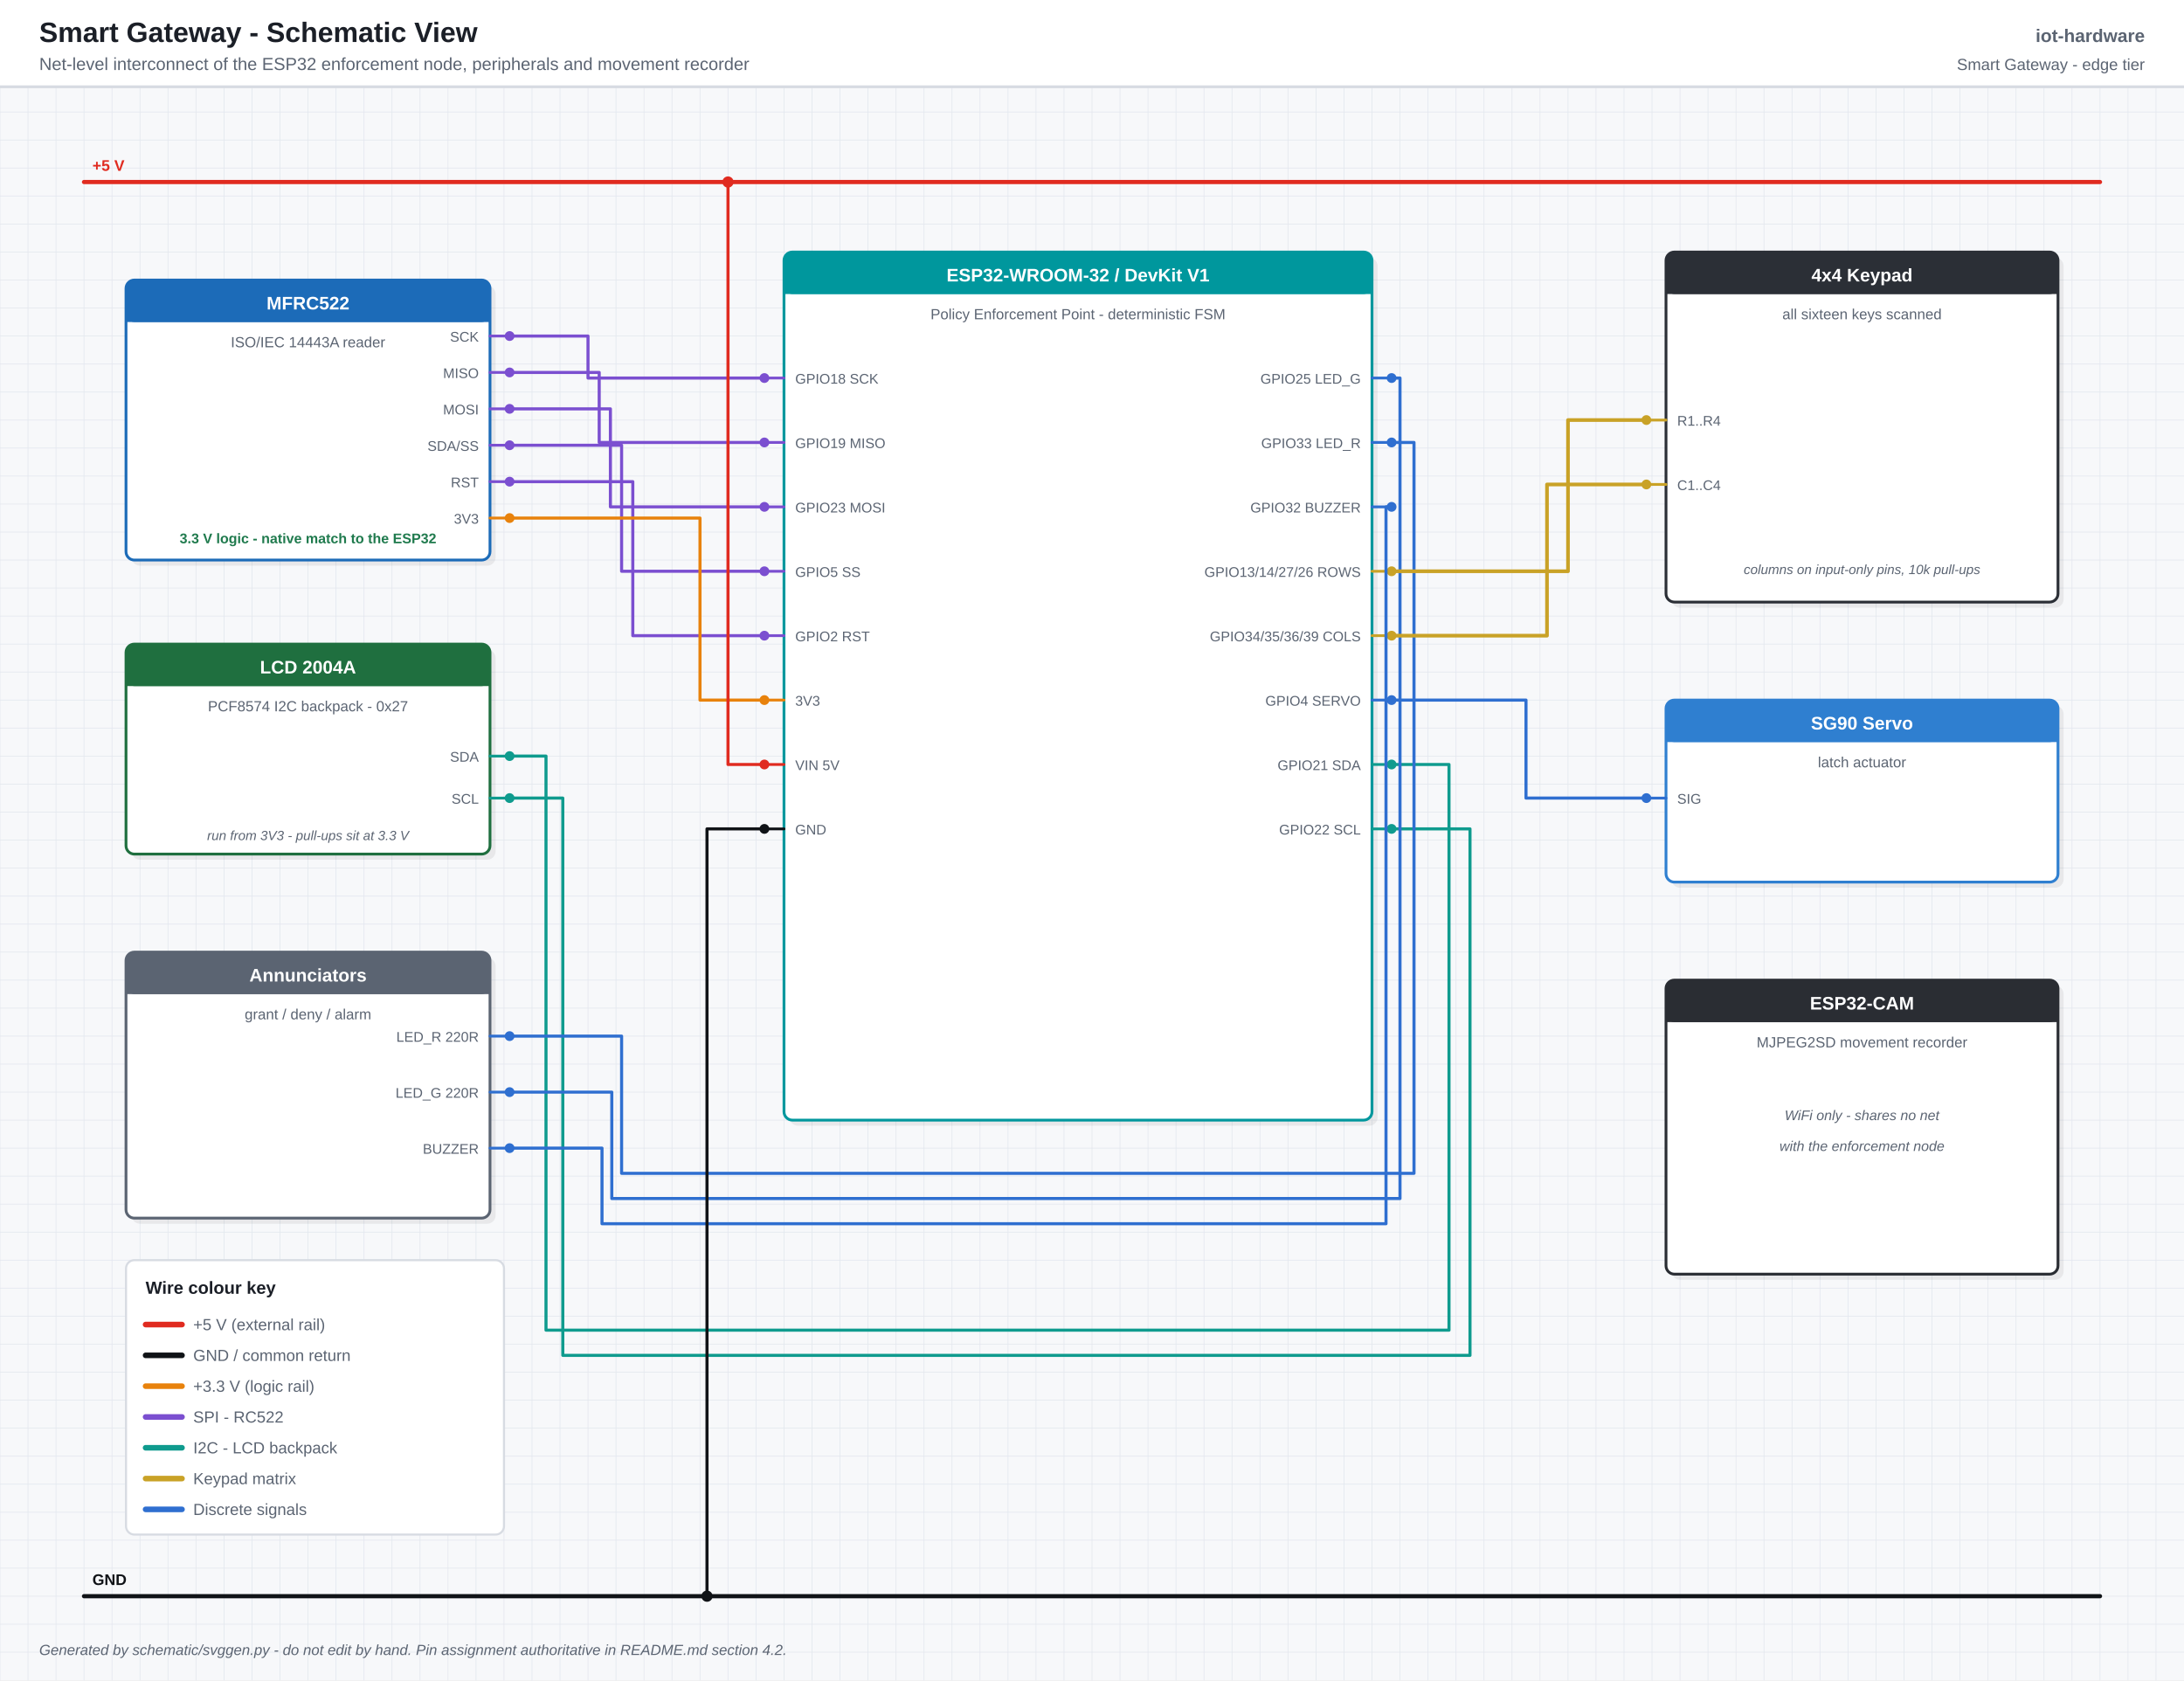
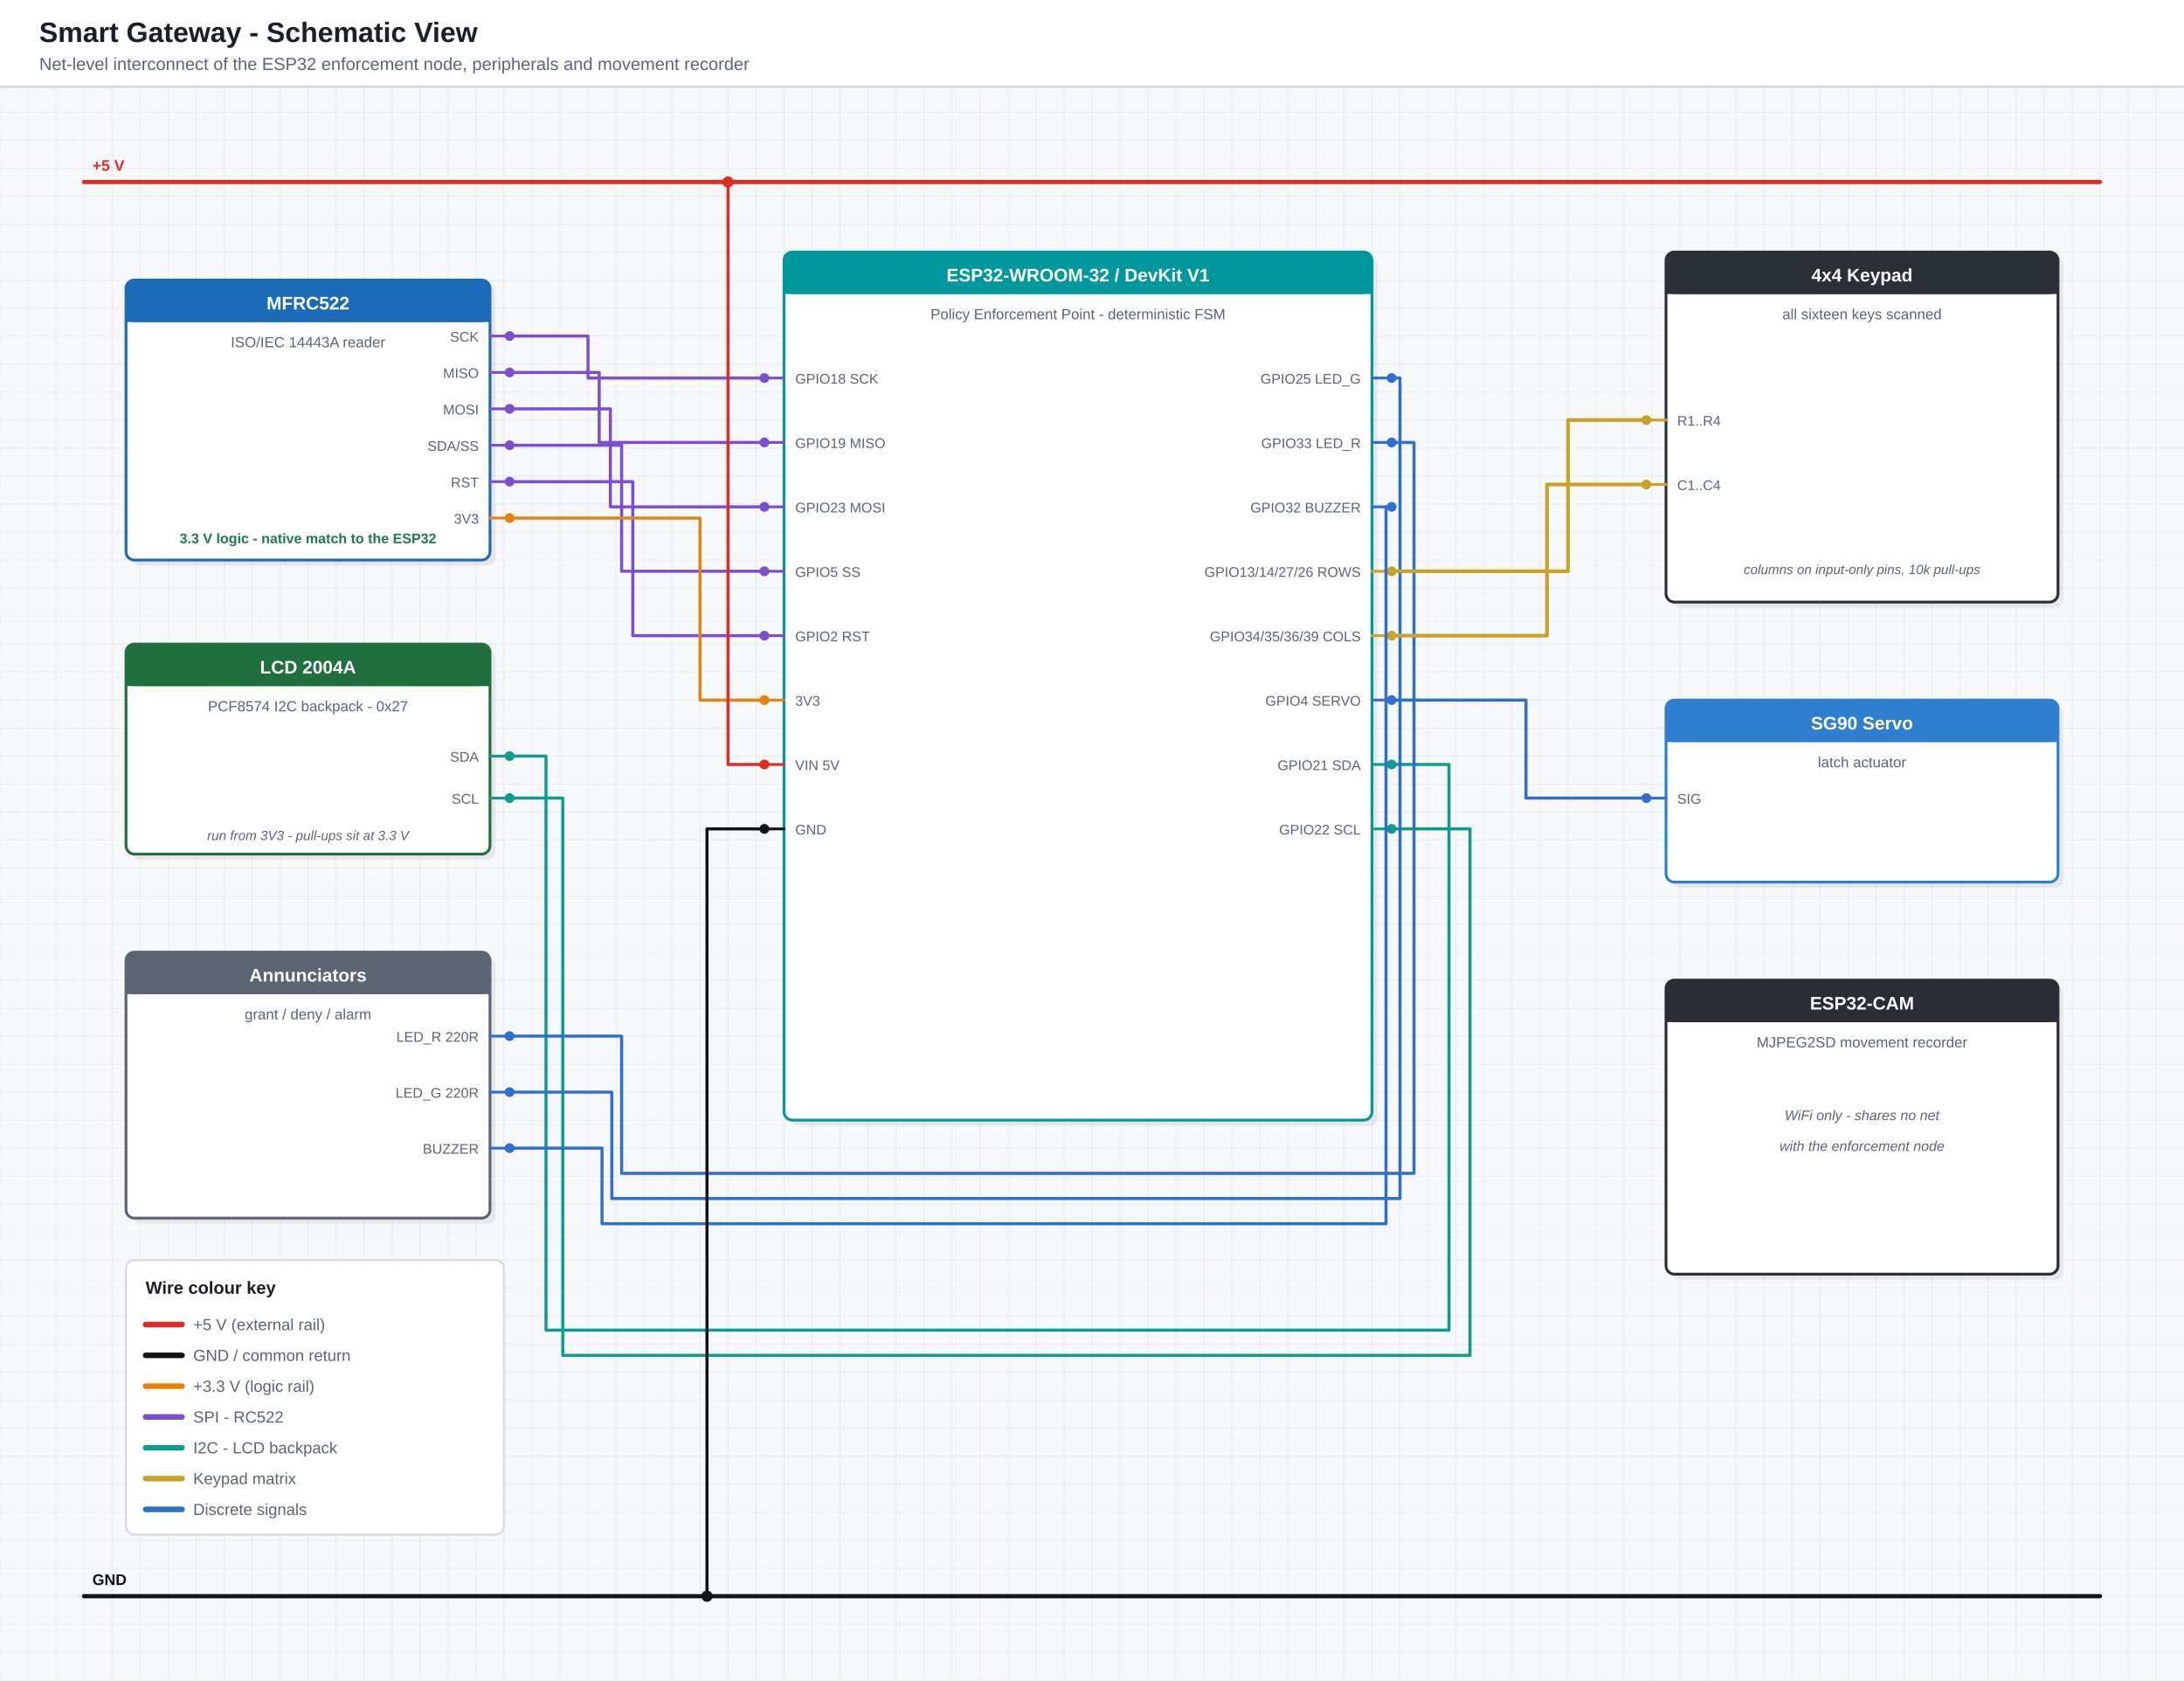
<svg xmlns="http://www.w3.org/2000/svg" width="1560" height="1200" viewBox="0 0 1560 1200">
  <rect x="0" y="0" width="1560" height="1200" rx="0" fill="#f7f8fa" stroke="none" stroke-width="1" opacity="1.0" />
  <line x1="0" y1="62" x2="0" y2="1200" stroke="#e3e7ee" stroke-width="0.5" stroke-linecap="round" />
  <line x1="20" y1="62" x2="20" y2="1200" stroke="#e3e7ee" stroke-width="0.5" stroke-linecap="round" />
  <line x1="40" y1="62" x2="40" y2="1200" stroke="#e3e7ee" stroke-width="0.5" stroke-linecap="round" />
  <line x1="60" y1="62" x2="60" y2="1200" stroke="#e3e7ee" stroke-width="0.5" stroke-linecap="round" />
  <line x1="80" y1="62" x2="80" y2="1200" stroke="#e3e7ee" stroke-width="0.5" stroke-linecap="round" />
  <line x1="100" y1="62" x2="100" y2="1200" stroke="#e3e7ee" stroke-width="0.5" stroke-linecap="round" />
  <line x1="120" y1="62" x2="120" y2="1200" stroke="#e3e7ee" stroke-width="0.5" stroke-linecap="round" />
  <line x1="140" y1="62" x2="140" y2="1200" stroke="#e3e7ee" stroke-width="0.5" stroke-linecap="round" />
  <line x1="160" y1="62" x2="160" y2="1200" stroke="#e3e7ee" stroke-width="0.5" stroke-linecap="round" />
  <line x1="180" y1="62" x2="180" y2="1200" stroke="#e3e7ee" stroke-width="0.5" stroke-linecap="round" />
  <line x1="200" y1="62" x2="200" y2="1200" stroke="#e3e7ee" stroke-width="0.5" stroke-linecap="round" />
  <line x1="220" y1="62" x2="220" y2="1200" stroke="#e3e7ee" stroke-width="0.5" stroke-linecap="round" />
  <line x1="240" y1="62" x2="240" y2="1200" stroke="#e3e7ee" stroke-width="0.5" stroke-linecap="round" />
  <line x1="260" y1="62" x2="260" y2="1200" stroke="#e3e7ee" stroke-width="0.5" stroke-linecap="round" />
  <line x1="280" y1="62" x2="280" y2="1200" stroke="#e3e7ee" stroke-width="0.5" stroke-linecap="round" />
  <line x1="300" y1="62" x2="300" y2="1200" stroke="#e3e7ee" stroke-width="0.5" stroke-linecap="round" />
  <line x1="320" y1="62" x2="320" y2="1200" stroke="#e3e7ee" stroke-width="0.5" stroke-linecap="round" />
  <line x1="340" y1="62" x2="340" y2="1200" stroke="#e3e7ee" stroke-width="0.5" stroke-linecap="round" />
  <line x1="360" y1="62" x2="360" y2="1200" stroke="#e3e7ee" stroke-width="0.5" stroke-linecap="round" />
  <line x1="380" y1="62" x2="380" y2="1200" stroke="#e3e7ee" stroke-width="0.5" stroke-linecap="round" />
  <line x1="400" y1="62" x2="400" y2="1200" stroke="#e3e7ee" stroke-width="0.5" stroke-linecap="round" />
  <line x1="420" y1="62" x2="420" y2="1200" stroke="#e3e7ee" stroke-width="0.5" stroke-linecap="round" />
  <line x1="440" y1="62" x2="440" y2="1200" stroke="#e3e7ee" stroke-width="0.5" stroke-linecap="round" />
  <line x1="460" y1="62" x2="460" y2="1200" stroke="#e3e7ee" stroke-width="0.5" stroke-linecap="round" />
  <line x1="480" y1="62" x2="480" y2="1200" stroke="#e3e7ee" stroke-width="0.5" stroke-linecap="round" />
  <line x1="500" y1="62" x2="500" y2="1200" stroke="#e3e7ee" stroke-width="0.5" stroke-linecap="round" />
  <line x1="520" y1="62" x2="520" y2="1200" stroke="#e3e7ee" stroke-width="0.5" stroke-linecap="round" />
  <line x1="540" y1="62" x2="540" y2="1200" stroke="#e3e7ee" stroke-width="0.5" stroke-linecap="round" />
  <line x1="560" y1="62" x2="560" y2="1200" stroke="#e3e7ee" stroke-width="0.5" stroke-linecap="round" />
  <line x1="580" y1="62" x2="580" y2="1200" stroke="#e3e7ee" stroke-width="0.5" stroke-linecap="round" />
  <line x1="600" y1="62" x2="600" y2="1200" stroke="#e3e7ee" stroke-width="0.5" stroke-linecap="round" />
  <line x1="620" y1="62" x2="620" y2="1200" stroke="#e3e7ee" stroke-width="0.5" stroke-linecap="round" />
  <line x1="640" y1="62" x2="640" y2="1200" stroke="#e3e7ee" stroke-width="0.5" stroke-linecap="round" />
  <line x1="660" y1="62" x2="660" y2="1200" stroke="#e3e7ee" stroke-width="0.5" stroke-linecap="round" />
  <line x1="680" y1="62" x2="680" y2="1200" stroke="#e3e7ee" stroke-width="0.5" stroke-linecap="round" />
  <line x1="700" y1="62" x2="700" y2="1200" stroke="#e3e7ee" stroke-width="0.5" stroke-linecap="round" />
  <line x1="720" y1="62" x2="720" y2="1200" stroke="#e3e7ee" stroke-width="0.5" stroke-linecap="round" />
  <line x1="740" y1="62" x2="740" y2="1200" stroke="#e3e7ee" stroke-width="0.5" stroke-linecap="round" />
  <line x1="760" y1="62" x2="760" y2="1200" stroke="#e3e7ee" stroke-width="0.5" stroke-linecap="round" />
  <line x1="780" y1="62" x2="780" y2="1200" stroke="#e3e7ee" stroke-width="0.5" stroke-linecap="round" />
  <line x1="800" y1="62" x2="800" y2="1200" stroke="#e3e7ee" stroke-width="0.5" stroke-linecap="round" />
  <line x1="820" y1="62" x2="820" y2="1200" stroke="#e3e7ee" stroke-width="0.5" stroke-linecap="round" />
  <line x1="840" y1="62" x2="840" y2="1200" stroke="#e3e7ee" stroke-width="0.5" stroke-linecap="round" />
  <line x1="860" y1="62" x2="860" y2="1200" stroke="#e3e7ee" stroke-width="0.5" stroke-linecap="round" />
  <line x1="880" y1="62" x2="880" y2="1200" stroke="#e3e7ee" stroke-width="0.5" stroke-linecap="round" />
  <line x1="900" y1="62" x2="900" y2="1200" stroke="#e3e7ee" stroke-width="0.5" stroke-linecap="round" />
  <line x1="920" y1="62" x2="920" y2="1200" stroke="#e3e7ee" stroke-width="0.5" stroke-linecap="round" />
  <line x1="940" y1="62" x2="940" y2="1200" stroke="#e3e7ee" stroke-width="0.5" stroke-linecap="round" />
  <line x1="960" y1="62" x2="960" y2="1200" stroke="#e3e7ee" stroke-width="0.5" stroke-linecap="round" />
  <line x1="980" y1="62" x2="980" y2="1200" stroke="#e3e7ee" stroke-width="0.5" stroke-linecap="round" />
  <line x1="1000" y1="62" x2="1000" y2="1200" stroke="#e3e7ee" stroke-width="0.5" stroke-linecap="round" />
  <line x1="1020" y1="62" x2="1020" y2="1200" stroke="#e3e7ee" stroke-width="0.5" stroke-linecap="round" />
  <line x1="1040" y1="62" x2="1040" y2="1200" stroke="#e3e7ee" stroke-width="0.5" stroke-linecap="round" />
  <line x1="1060" y1="62" x2="1060" y2="1200" stroke="#e3e7ee" stroke-width="0.5" stroke-linecap="round" />
  <line x1="1080" y1="62" x2="1080" y2="1200" stroke="#e3e7ee" stroke-width="0.5" stroke-linecap="round" />
  <line x1="1100" y1="62" x2="1100" y2="1200" stroke="#e3e7ee" stroke-width="0.5" stroke-linecap="round" />
  <line x1="1120" y1="62" x2="1120" y2="1200" stroke="#e3e7ee" stroke-width="0.5" stroke-linecap="round" />
  <line x1="1140" y1="62" x2="1140" y2="1200" stroke="#e3e7ee" stroke-width="0.5" stroke-linecap="round" />
  <line x1="1160" y1="62" x2="1160" y2="1200" stroke="#e3e7ee" stroke-width="0.5" stroke-linecap="round" />
  <line x1="1180" y1="62" x2="1180" y2="1200" stroke="#e3e7ee" stroke-width="0.5" stroke-linecap="round" />
  <line x1="1200" y1="62" x2="1200" y2="1200" stroke="#e3e7ee" stroke-width="0.5" stroke-linecap="round" />
  <line x1="1220" y1="62" x2="1220" y2="1200" stroke="#e3e7ee" stroke-width="0.5" stroke-linecap="round" />
  <line x1="1240" y1="62" x2="1240" y2="1200" stroke="#e3e7ee" stroke-width="0.5" stroke-linecap="round" />
  <line x1="1260" y1="62" x2="1260" y2="1200" stroke="#e3e7ee" stroke-width="0.5" stroke-linecap="round" />
  <line x1="1280" y1="62" x2="1280" y2="1200" stroke="#e3e7ee" stroke-width="0.5" stroke-linecap="round" />
  <line x1="1300" y1="62" x2="1300" y2="1200" stroke="#e3e7ee" stroke-width="0.5" stroke-linecap="round" />
  <line x1="1320" y1="62" x2="1320" y2="1200" stroke="#e3e7ee" stroke-width="0.5" stroke-linecap="round" />
  <line x1="1340" y1="62" x2="1340" y2="1200" stroke="#e3e7ee" stroke-width="0.5" stroke-linecap="round" />
  <line x1="1360" y1="62" x2="1360" y2="1200" stroke="#e3e7ee" stroke-width="0.5" stroke-linecap="round" />
  <line x1="1380" y1="62" x2="1380" y2="1200" stroke="#e3e7ee" stroke-width="0.5" stroke-linecap="round" />
  <line x1="1400" y1="62" x2="1400" y2="1200" stroke="#e3e7ee" stroke-width="0.5" stroke-linecap="round" />
  <line x1="1420" y1="62" x2="1420" y2="1200" stroke="#e3e7ee" stroke-width="0.5" stroke-linecap="round" />
  <line x1="1440" y1="62" x2="1440" y2="1200" stroke="#e3e7ee" stroke-width="0.5" stroke-linecap="round" />
  <line x1="1460" y1="62" x2="1460" y2="1200" stroke="#e3e7ee" stroke-width="0.5" stroke-linecap="round" />
  <line x1="1480" y1="62" x2="1480" y2="1200" stroke="#e3e7ee" stroke-width="0.5" stroke-linecap="round" />
  <line x1="1500" y1="62" x2="1500" y2="1200" stroke="#e3e7ee" stroke-width="0.5" stroke-linecap="round" />
  <line x1="1520" y1="62" x2="1520" y2="1200" stroke="#e3e7ee" stroke-width="0.5" stroke-linecap="round" />
  <line x1="1540" y1="62" x2="1540" y2="1200" stroke="#e3e7ee" stroke-width="0.5" stroke-linecap="round" />
  <line x1="0" y1="80" x2="1560" y2="80" stroke="#e3e7ee" stroke-width="0.5" stroke-linecap="round" />
  <line x1="0" y1="100" x2="1560" y2="100" stroke="#e3e7ee" stroke-width="0.5" stroke-linecap="round" />
  <line x1="0" y1="120" x2="1560" y2="120" stroke="#e3e7ee" stroke-width="0.5" stroke-linecap="round" />
  <line x1="0" y1="140" x2="1560" y2="140" stroke="#e3e7ee" stroke-width="0.5" stroke-linecap="round" />
  <line x1="0" y1="160" x2="1560" y2="160" stroke="#e3e7ee" stroke-width="0.5" stroke-linecap="round" />
  <line x1="0" y1="180" x2="1560" y2="180" stroke="#e3e7ee" stroke-width="0.5" stroke-linecap="round" />
  <line x1="0" y1="200" x2="1560" y2="200" stroke="#e3e7ee" stroke-width="0.5" stroke-linecap="round" />
  <line x1="0" y1="220" x2="1560" y2="220" stroke="#e3e7ee" stroke-width="0.5" stroke-linecap="round" />
  <line x1="0" y1="240" x2="1560" y2="240" stroke="#e3e7ee" stroke-width="0.5" stroke-linecap="round" />
  <line x1="0" y1="260" x2="1560" y2="260" stroke="#e3e7ee" stroke-width="0.5" stroke-linecap="round" />
  <line x1="0" y1="280" x2="1560" y2="280" stroke="#e3e7ee" stroke-width="0.5" stroke-linecap="round" />
  <line x1="0" y1="300" x2="1560" y2="300" stroke="#e3e7ee" stroke-width="0.5" stroke-linecap="round" />
  <line x1="0" y1="320" x2="1560" y2="320" stroke="#e3e7ee" stroke-width="0.5" stroke-linecap="round" />
  <line x1="0" y1="340" x2="1560" y2="340" stroke="#e3e7ee" stroke-width="0.5" stroke-linecap="round" />
  <line x1="0" y1="360" x2="1560" y2="360" stroke="#e3e7ee" stroke-width="0.5" stroke-linecap="round" />
  <line x1="0" y1="380" x2="1560" y2="380" stroke="#e3e7ee" stroke-width="0.5" stroke-linecap="round" />
  <line x1="0" y1="400" x2="1560" y2="400" stroke="#e3e7ee" stroke-width="0.5" stroke-linecap="round" />
  <line x1="0" y1="420" x2="1560" y2="420" stroke="#e3e7ee" stroke-width="0.5" stroke-linecap="round" />
  <line x1="0" y1="440" x2="1560" y2="440" stroke="#e3e7ee" stroke-width="0.5" stroke-linecap="round" />
  <line x1="0" y1="460" x2="1560" y2="460" stroke="#e3e7ee" stroke-width="0.5" stroke-linecap="round" />
  <line x1="0" y1="480" x2="1560" y2="480" stroke="#e3e7ee" stroke-width="0.5" stroke-linecap="round" />
  <line x1="0" y1="500" x2="1560" y2="500" stroke="#e3e7ee" stroke-width="0.5" stroke-linecap="round" />
  <line x1="0" y1="520" x2="1560" y2="520" stroke="#e3e7ee" stroke-width="0.5" stroke-linecap="round" />
  <line x1="0" y1="540" x2="1560" y2="540" stroke="#e3e7ee" stroke-width="0.5" stroke-linecap="round" />
  <line x1="0" y1="560" x2="1560" y2="560" stroke="#e3e7ee" stroke-width="0.5" stroke-linecap="round" />
  <line x1="0" y1="580" x2="1560" y2="580" stroke="#e3e7ee" stroke-width="0.5" stroke-linecap="round" />
  <line x1="0" y1="600" x2="1560" y2="600" stroke="#e3e7ee" stroke-width="0.5" stroke-linecap="round" />
  <line x1="0" y1="620" x2="1560" y2="620" stroke="#e3e7ee" stroke-width="0.5" stroke-linecap="round" />
  <line x1="0" y1="640" x2="1560" y2="640" stroke="#e3e7ee" stroke-width="0.5" stroke-linecap="round" />
  <line x1="0" y1="660" x2="1560" y2="660" stroke="#e3e7ee" stroke-width="0.5" stroke-linecap="round" />
  <line x1="0" y1="680" x2="1560" y2="680" stroke="#e3e7ee" stroke-width="0.5" stroke-linecap="round" />
  <line x1="0" y1="700" x2="1560" y2="700" stroke="#e3e7ee" stroke-width="0.5" stroke-linecap="round" />
  <line x1="0" y1="720" x2="1560" y2="720" stroke="#e3e7ee" stroke-width="0.5" stroke-linecap="round" />
  <line x1="0" y1="740" x2="1560" y2="740" stroke="#e3e7ee" stroke-width="0.5" stroke-linecap="round" />
  <line x1="0" y1="760" x2="1560" y2="760" stroke="#e3e7ee" stroke-width="0.5" stroke-linecap="round" />
  <line x1="0" y1="780" x2="1560" y2="780" stroke="#e3e7ee" stroke-width="0.5" stroke-linecap="round" />
  <line x1="0" y1="800" x2="1560" y2="800" stroke="#e3e7ee" stroke-width="0.5" stroke-linecap="round" />
  <line x1="0" y1="820" x2="1560" y2="820" stroke="#e3e7ee" stroke-width="0.5" stroke-linecap="round" />
  <line x1="0" y1="840" x2="1560" y2="840" stroke="#e3e7ee" stroke-width="0.5" stroke-linecap="round" />
  <line x1="0" y1="860" x2="1560" y2="860" stroke="#e3e7ee" stroke-width="0.5" stroke-linecap="round" />
  <line x1="0" y1="880" x2="1560" y2="880" stroke="#e3e7ee" stroke-width="0.5" stroke-linecap="round" />
  <line x1="0" y1="900" x2="1560" y2="900" stroke="#e3e7ee" stroke-width="0.5" stroke-linecap="round" />
  <line x1="0" y1="920" x2="1560" y2="920" stroke="#e3e7ee" stroke-width="0.5" stroke-linecap="round" />
  <line x1="0" y1="940" x2="1560" y2="940" stroke="#e3e7ee" stroke-width="0.5" stroke-linecap="round" />
  <line x1="0" y1="960" x2="1560" y2="960" stroke="#e3e7ee" stroke-width="0.5" stroke-linecap="round" />
  <line x1="0" y1="980" x2="1560" y2="980" stroke="#e3e7ee" stroke-width="0.5" stroke-linecap="round" />
  <line x1="0" y1="1000" x2="1560" y2="1000" stroke="#e3e7ee" stroke-width="0.5" stroke-linecap="round" />
  <line x1="0" y1="1020" x2="1560" y2="1020" stroke="#e3e7ee" stroke-width="0.5" stroke-linecap="round" />
  <line x1="0" y1="1040" x2="1560" y2="1040" stroke="#e3e7ee" stroke-width="0.5" stroke-linecap="round" />
  <line x1="0" y1="1060" x2="1560" y2="1060" stroke="#e3e7ee" stroke-width="0.5" stroke-linecap="round" />
  <line x1="0" y1="1080" x2="1560" y2="1080" stroke="#e3e7ee" stroke-width="0.5" stroke-linecap="round" />
  <line x1="0" y1="1100" x2="1560" y2="1100" stroke="#e3e7ee" stroke-width="0.5" stroke-linecap="round" />
  <line x1="0" y1="1120" x2="1560" y2="1120" stroke="#e3e7ee" stroke-width="0.5" stroke-linecap="round" />
  <line x1="0" y1="1140" x2="1560" y2="1140" stroke="#e3e7ee" stroke-width="0.5" stroke-linecap="round" />
  <line x1="0" y1="1160" x2="1560" y2="1160" stroke="#e3e7ee" stroke-width="0.5" stroke-linecap="round" />
  <line x1="0" y1="1180" x2="1560" y2="1180" stroke="#e3e7ee" stroke-width="0.5" stroke-linecap="round" />
  <rect x="0" y="0" width="1560" height="62" rx="0" fill="#ffffff" stroke="none" stroke-width="1" opacity="1.0" />
  <line x1="0" y1="62" x2="1560" y2="62" stroke="#d7dbe2" stroke-width="2" stroke-linecap="round" />
  <text x="28" y="30" font-family="Arial, Helvetica, DejaVu Sans, sans-serif" font-size="20" font-weight="bold" font-style="normal" fill="#1b1f27" text-anchor="start">Smart Gateway - Schematic View</text>
  <text x="28" y="50" font-family="Arial, Helvetica, DejaVu Sans, sans-serif" font-size="12.5" font-weight="normal" font-style="normal" fill="#5b6472" text-anchor="start">Net-level interconnect of the ESP32 enforcement node, peripherals and movement recorder</text>
-   <text x="1532" y="30" font-family="Arial, Helvetica, DejaVu Sans, sans-serif" font-size="13" font-weight="bold" font-style="normal" fill="#5b6472" text-anchor="end">iot-hardware</text>
-   <text x="1532" y="50" font-family="Arial, Helvetica, DejaVu Sans, sans-serif" font-size="11.5" font-weight="normal" font-style="normal" fill="#5b6472" text-anchor="end">Smart Gateway - edge tier</text>
  <rect x="564" y="184" width="420" height="620" rx="6" fill="#00000010" stroke="none" stroke-width="1" opacity="1.0" />
  <rect x="560" y="180" width="420" height="620" rx="6" fill="#ffffff" stroke="#00979d" stroke-width="2" opacity="1.0" />
  <rect x="560" y="180" width="420" height="30" rx="6" fill="#00979d" stroke="none" stroke-width="1" opacity="1.0" />
  <rect x="560" y="202" width="420" height="8" rx="0" fill="#00979d" stroke="none" stroke-width="1" opacity="1.0" />
  <text x="770.0" y="201" font-family="Arial, Helvetica, DejaVu Sans, sans-serif" font-size="13" font-weight="bold" font-style="normal" fill="#ffffff" text-anchor="middle">ESP32-WROOM-32  /  DevKit V1</text>
  <text x="770.0" y="228" font-family="Arial, Helvetica, DejaVu Sans, sans-serif" font-size="10.5" font-weight="normal" font-style="normal" fill="#5b6472" text-anchor="middle">Policy Enforcement Point - deterministic FSM</text>
  <line x1="560" y1="270" x2="546" y2="270" stroke="#7b4fd0" stroke-width="2" stroke-linecap="round" />
  <circle cx="546" cy="270" r="3.5" fill="#7b4fd0" stroke="none" stroke-width="1" opacity="1.0" />
  <text x="568" y="274" font-family="Arial, Helvetica, DejaVu Sans, sans-serif" font-size="10" font-weight="normal" font-style="normal" fill="#5b6472" text-anchor="start">GPIO18 SCK</text>
  <line x1="560" y1="316" x2="546" y2="316" stroke="#7b4fd0" stroke-width="2" stroke-linecap="round" />
  <circle cx="546" cy="316" r="3.5" fill="#7b4fd0" stroke="none" stroke-width="1" opacity="1.0" />
  <text x="568" y="320" font-family="Arial, Helvetica, DejaVu Sans, sans-serif" font-size="10" font-weight="normal" font-style="normal" fill="#5b6472" text-anchor="start">GPIO19 MISO</text>
  <line x1="560" y1="362" x2="546" y2="362" stroke="#7b4fd0" stroke-width="2" stroke-linecap="round" />
  <circle cx="546" cy="362" r="3.5" fill="#7b4fd0" stroke="none" stroke-width="1" opacity="1.0" />
  <text x="568" y="366" font-family="Arial, Helvetica, DejaVu Sans, sans-serif" font-size="10" font-weight="normal" font-style="normal" fill="#5b6472" text-anchor="start">GPIO23 MOSI</text>
  <line x1="560" y1="408" x2="546" y2="408" stroke="#7b4fd0" stroke-width="2" stroke-linecap="round" />
  <circle cx="546" cy="408" r="3.5" fill="#7b4fd0" stroke="none" stroke-width="1" opacity="1.0" />
  <text x="568" y="412" font-family="Arial, Helvetica, DejaVu Sans, sans-serif" font-size="10" font-weight="normal" font-style="normal" fill="#5b6472" text-anchor="start">GPIO5 SS</text>
  <line x1="560" y1="454" x2="546" y2="454" stroke="#7b4fd0" stroke-width="2" stroke-linecap="round" />
  <circle cx="546" cy="454" r="3.5" fill="#7b4fd0" stroke="none" stroke-width="1" opacity="1.0" />
  <text x="568" y="458" font-family="Arial, Helvetica, DejaVu Sans, sans-serif" font-size="10" font-weight="normal" font-style="normal" fill="#5b6472" text-anchor="start">GPIO2 RST</text>
  <line x1="560" y1="500" x2="546" y2="500" stroke="#e8820c" stroke-width="2" stroke-linecap="round" />
  <circle cx="546" cy="500" r="3.5" fill="#e8820c" stroke="none" stroke-width="1" opacity="1.0" />
  <text x="568" y="504" font-family="Arial, Helvetica, DejaVu Sans, sans-serif" font-size="10" font-weight="normal" font-style="normal" fill="#5b6472" text-anchor="start">3V3</text>
  <line x1="560" y1="546" x2="546" y2="546" stroke="#e02b20" stroke-width="2" stroke-linecap="round" />
  <circle cx="546" cy="546" r="3.5" fill="#e02b20" stroke="none" stroke-width="1" opacity="1.0" />
  <text x="568" y="550" font-family="Arial, Helvetica, DejaVu Sans, sans-serif" font-size="10" font-weight="normal" font-style="normal" fill="#5b6472" text-anchor="start">VIN 5V</text>
  <line x1="560" y1="592" x2="546" y2="592" stroke="#101317" stroke-width="2" stroke-linecap="round" />
  <circle cx="546" cy="592" r="3.5" fill="#101317" stroke="none" stroke-width="1" opacity="1.0" />
  <text x="568" y="596" font-family="Arial, Helvetica, DejaVu Sans, sans-serif" font-size="10" font-weight="normal" font-style="normal" fill="#5b6472" text-anchor="start">GND</text>
  <line x1="980" y1="270" x2="994" y2="270" stroke="#2f6fd0" stroke-width="2" stroke-linecap="round" />
  <circle cx="994" cy="270" r="3.5" fill="#2f6fd0" stroke="none" stroke-width="1" opacity="1.0" />
  <text x="972" y="274" font-family="Arial, Helvetica, DejaVu Sans, sans-serif" font-size="10" font-weight="normal" font-style="normal" fill="#5b6472" text-anchor="end">GPIO25 LED_G</text>
  <line x1="980" y1="316" x2="994" y2="316" stroke="#2f6fd0" stroke-width="2" stroke-linecap="round" />
  <circle cx="994" cy="316" r="3.5" fill="#2f6fd0" stroke="none" stroke-width="1" opacity="1.0" />
  <text x="972" y="320" font-family="Arial, Helvetica, DejaVu Sans, sans-serif" font-size="10" font-weight="normal" font-style="normal" fill="#5b6472" text-anchor="end">GPIO33 LED_R</text>
  <line x1="980" y1="362" x2="994" y2="362" stroke="#2f6fd0" stroke-width="2" stroke-linecap="round" />
  <circle cx="994" cy="362" r="3.5" fill="#2f6fd0" stroke="none" stroke-width="1" opacity="1.0" />
  <text x="972" y="366" font-family="Arial, Helvetica, DejaVu Sans, sans-serif" font-size="10" font-weight="normal" font-style="normal" fill="#5b6472" text-anchor="end">GPIO32 BUZZER</text>
  <line x1="980" y1="408" x2="994" y2="408" stroke="#c9a227" stroke-width="2" stroke-linecap="round" />
  <circle cx="994" cy="408" r="3.5" fill="#c9a227" stroke="none" stroke-width="1" opacity="1.0" />
  <text x="972" y="412" font-family="Arial, Helvetica, DejaVu Sans, sans-serif" font-size="10" font-weight="normal" font-style="normal" fill="#5b6472" text-anchor="end">GPIO13/14/27/26 ROWS</text>
  <line x1="980" y1="454" x2="994" y2="454" stroke="#c9a227" stroke-width="2" stroke-linecap="round" />
  <circle cx="994" cy="454" r="3.5" fill="#c9a227" stroke="none" stroke-width="1" opacity="1.0" />
  <text x="972" y="458" font-family="Arial, Helvetica, DejaVu Sans, sans-serif" font-size="10" font-weight="normal" font-style="normal" fill="#5b6472" text-anchor="end">GPIO34/35/36/39 COLS</text>
  <line x1="980" y1="500" x2="994" y2="500" stroke="#2f6fd0" stroke-width="2" stroke-linecap="round" />
  <circle cx="994" cy="500" r="3.5" fill="#2f6fd0" stroke="none" stroke-width="1" opacity="1.0" />
  <text x="972" y="504" font-family="Arial, Helvetica, DejaVu Sans, sans-serif" font-size="10" font-weight="normal" font-style="normal" fill="#5b6472" text-anchor="end">GPIO4 SERVO</text>
  <line x1="980" y1="546" x2="994" y2="546" stroke="#0f9b8e" stroke-width="2" stroke-linecap="round" />
  <circle cx="994" cy="546" r="3.5" fill="#0f9b8e" stroke="none" stroke-width="1" opacity="1.0" />
  <text x="972" y="550" font-family="Arial, Helvetica, DejaVu Sans, sans-serif" font-size="10" font-weight="normal" font-style="normal" fill="#5b6472" text-anchor="end">GPIO21 SDA</text>
  <line x1="980" y1="592" x2="994" y2="592" stroke="#0f9b8e" stroke-width="2" stroke-linecap="round" />
  <circle cx="994" cy="592" r="3.5" fill="#0f9b8e" stroke="none" stroke-width="1" opacity="1.0" />
  <text x="972" y="596" font-family="Arial, Helvetica, DejaVu Sans, sans-serif" font-size="10" font-weight="normal" font-style="normal" fill="#5b6472" text-anchor="end">GPIO22 SCL</text>
  <rect x="94" y="204" width="260" height="200" rx="6" fill="#00000010" stroke="none" stroke-width="1" opacity="1.0" />
  <rect x="90" y="200" width="260" height="200" rx="6" fill="#ffffff" stroke="#1c6bb8" stroke-width="2" opacity="1.0" />
  <rect x="90" y="200" width="260" height="30" rx="6" fill="#1c6bb8" stroke="none" stroke-width="1" opacity="1.0" />
  <rect x="90" y="222" width="260" height="8" rx="0" fill="#1c6bb8" stroke="none" stroke-width="1" opacity="1.0" />
  <text x="220.0" y="221" font-family="Arial, Helvetica, DejaVu Sans, sans-serif" font-size="13" font-weight="bold" font-style="normal" fill="#ffffff" text-anchor="middle">MFRC522</text>
  <text x="220.0" y="248" font-family="Arial, Helvetica, DejaVu Sans, sans-serif" font-size="10.5" font-weight="normal" font-style="normal" fill="#5b6472" text-anchor="middle">ISO/IEC 14443A reader</text>
  <line x1="350" y1="240" x2="364" y2="240" stroke="#7b4fd0" stroke-width="2" stroke-linecap="round" />
  <circle cx="364" cy="240" r="3.5" fill="#7b4fd0" stroke="none" stroke-width="1" opacity="1.0" />
  <text x="342" y="244" font-family="Arial, Helvetica, DejaVu Sans, sans-serif" font-size="10" font-weight="normal" font-style="normal" fill="#5b6472" text-anchor="end">SCK</text>
  <line x1="350" y1="266" x2="364" y2="266" stroke="#7b4fd0" stroke-width="2" stroke-linecap="round" />
  <circle cx="364" cy="266" r="3.5" fill="#7b4fd0" stroke="none" stroke-width="1" opacity="1.0" />
  <text x="342" y="270" font-family="Arial, Helvetica, DejaVu Sans, sans-serif" font-size="10" font-weight="normal" font-style="normal" fill="#5b6472" text-anchor="end">MISO</text>
  <line x1="350" y1="292" x2="364" y2="292" stroke="#7b4fd0" stroke-width="2" stroke-linecap="round" />
  <circle cx="364" cy="292" r="3.5" fill="#7b4fd0" stroke="none" stroke-width="1" opacity="1.0" />
  <text x="342" y="296" font-family="Arial, Helvetica, DejaVu Sans, sans-serif" font-size="10" font-weight="normal" font-style="normal" fill="#5b6472" text-anchor="end">MOSI</text>
  <line x1="350" y1="318" x2="364" y2="318" stroke="#7b4fd0" stroke-width="2" stroke-linecap="round" />
  <circle cx="364" cy="318" r="3.5" fill="#7b4fd0" stroke="none" stroke-width="1" opacity="1.0" />
  <text x="342" y="322" font-family="Arial, Helvetica, DejaVu Sans, sans-serif" font-size="10" font-weight="normal" font-style="normal" fill="#5b6472" text-anchor="end">SDA/SS</text>
  <line x1="350" y1="344" x2="364" y2="344" stroke="#7b4fd0" stroke-width="2" stroke-linecap="round" />
  <circle cx="364" cy="344" r="3.5" fill="#7b4fd0" stroke="none" stroke-width="1" opacity="1.0" />
  <text x="342" y="348" font-family="Arial, Helvetica, DejaVu Sans, sans-serif" font-size="10" font-weight="normal" font-style="normal" fill="#5b6472" text-anchor="end">RST</text>
  <line x1="350" y1="370" x2="364" y2="370" stroke="#e8820c" stroke-width="2" stroke-linecap="round" />
  <circle cx="364" cy="370" r="3.5" fill="#e8820c" stroke="none" stroke-width="1" opacity="1.0" />
  <text x="342" y="374" font-family="Arial, Helvetica, DejaVu Sans, sans-serif" font-size="10" font-weight="normal" font-style="normal" fill="#5b6472" text-anchor="end">3V3</text>
  <text x="220" y="388" font-family="Arial, Helvetica, DejaVu Sans, sans-serif" font-size="10" font-weight="bold" font-style="normal" fill="#1f7a4d" text-anchor="middle">3.3 V logic - native match to the ESP32</text>
  <rect x="94" y="464" width="260" height="150" rx="6" fill="#00000010" stroke="none" stroke-width="1" opacity="1.0" />
  <rect x="90" y="460" width="260" height="150" rx="6" fill="#ffffff" stroke="#1f6f3f" stroke-width="2" opacity="1.0" />
  <rect x="90" y="460" width="260" height="30" rx="6" fill="#1f6f3f" stroke="none" stroke-width="1" opacity="1.0" />
  <rect x="90" y="482" width="260" height="8" rx="0" fill="#1f6f3f" stroke="none" stroke-width="1" opacity="1.0" />
  <text x="220.0" y="481" font-family="Arial, Helvetica, DejaVu Sans, sans-serif" font-size="13" font-weight="bold" font-style="normal" fill="#ffffff" text-anchor="middle">LCD 2004A</text>
  <text x="220.0" y="508" font-family="Arial, Helvetica, DejaVu Sans, sans-serif" font-size="10.5" font-weight="normal" font-style="normal" fill="#5b6472" text-anchor="middle">PCF8574 I2C backpack - 0x27</text>
  <line x1="350" y1="540" x2="364" y2="540" stroke="#0f9b8e" stroke-width="2" stroke-linecap="round" />
  <circle cx="364" cy="540" r="3.5" fill="#0f9b8e" stroke="none" stroke-width="1" opacity="1.0" />
  <text x="342" y="544" font-family="Arial, Helvetica, DejaVu Sans, sans-serif" font-size="10" font-weight="normal" font-style="normal" fill="#5b6472" text-anchor="end">SDA</text>
  <line x1="350" y1="570" x2="364" y2="570" stroke="#0f9b8e" stroke-width="2" stroke-linecap="round" />
  <circle cx="364" cy="570" r="3.5" fill="#0f9b8e" stroke="none" stroke-width="1" opacity="1.0" />
  <text x="342" y="574" font-family="Arial, Helvetica, DejaVu Sans, sans-serif" font-size="10" font-weight="normal" font-style="normal" fill="#5b6472" text-anchor="end">SCL</text>
  <text x="220" y="600" font-family="Arial, Helvetica, DejaVu Sans, sans-serif" font-size="9.5" font-weight="normal" font-style="italic" fill="#5b6472" text-anchor="middle">run from 3V3 - pull-ups sit at 3.3 V</text>
  <rect x="94" y="684" width="260" height="190" rx="6" fill="#00000010" stroke="none" stroke-width="1" opacity="1.0" />
  <rect x="90" y="680" width="260" height="190" rx="6" fill="#ffffff" stroke="#5b6472" stroke-width="2" opacity="1.0" />
  <rect x="90" y="680" width="260" height="30" rx="6" fill="#5b6472" stroke="none" stroke-width="1" opacity="1.0" />
  <rect x="90" y="702" width="260" height="8" rx="0" fill="#5b6472" stroke="none" stroke-width="1" opacity="1.0" />
  <text x="220.0" y="701" font-family="Arial, Helvetica, DejaVu Sans, sans-serif" font-size="13" font-weight="bold" font-style="normal" fill="#ffffff" text-anchor="middle">Annunciators</text>
  <text x="220.0" y="728" font-family="Arial, Helvetica, DejaVu Sans, sans-serif" font-size="10.5" font-weight="normal" font-style="normal" fill="#5b6472" text-anchor="middle">grant / deny / alarm</text>
  <line x1="350" y1="740" x2="364" y2="740" stroke="#2f6fd0" stroke-width="2" stroke-linecap="round" />
  <circle cx="364" cy="740" r="3.5" fill="#2f6fd0" stroke="none" stroke-width="1" opacity="1.0" />
  <text x="342" y="744" font-family="Arial, Helvetica, DejaVu Sans, sans-serif" font-size="10" font-weight="normal" font-style="normal" fill="#5b6472" text-anchor="end">LED_R 220R</text>
  <line x1="350" y1="780" x2="364" y2="780" stroke="#2f6fd0" stroke-width="2" stroke-linecap="round" />
  <circle cx="364" cy="780" r="3.5" fill="#2f6fd0" stroke="none" stroke-width="1" opacity="1.0" />
  <text x="342" y="784" font-family="Arial, Helvetica, DejaVu Sans, sans-serif" font-size="10" font-weight="normal" font-style="normal" fill="#5b6472" text-anchor="end">LED_G 220R</text>
  <line x1="350" y1="820" x2="364" y2="820" stroke="#2f6fd0" stroke-width="2" stroke-linecap="round" />
  <circle cx="364" cy="820" r="3.5" fill="#2f6fd0" stroke="none" stroke-width="1" opacity="1.0" />
  <text x="342" y="824" font-family="Arial, Helvetica, DejaVu Sans, sans-serif" font-size="10" font-weight="normal" font-style="normal" fill="#5b6472" text-anchor="end">BUZZER</text>
  <rect x="1194" y="184" width="280" height="250" rx="6" fill="#00000010" stroke="none" stroke-width="1" opacity="1.0" />
  <rect x="1190" y="180" width="280" height="250" rx="6" fill="#ffffff" stroke="#2b2f36" stroke-width="2" opacity="1.0" />
  <rect x="1190" y="180" width="280" height="30" rx="6" fill="#2b2f36" stroke="none" stroke-width="1" opacity="1.0" />
  <rect x="1190" y="202" width="280" height="8" rx="0" fill="#2b2f36" stroke="none" stroke-width="1" opacity="1.0" />
  <text x="1330.0" y="201" font-family="Arial, Helvetica, DejaVu Sans, sans-serif" font-size="13" font-weight="bold" font-style="normal" fill="#ffffff" text-anchor="middle">4x4 Keypad</text>
  <text x="1330.0" y="228" font-family="Arial, Helvetica, DejaVu Sans, sans-serif" font-size="10.5" font-weight="normal" font-style="normal" fill="#5b6472" text-anchor="middle">all sixteen keys scanned</text>
  <line x1="1190" y1="300" x2="1176" y2="300" stroke="#c9a227" stroke-width="2" stroke-linecap="round" />
  <circle cx="1176" cy="300" r="3.5" fill="#c9a227" stroke="none" stroke-width="1" opacity="1.0" />
  <text x="1198" y="304" font-family="Arial, Helvetica, DejaVu Sans, sans-serif" font-size="10" font-weight="normal" font-style="normal" fill="#5b6472" text-anchor="start">R1..R4</text>
  <line x1="1190" y1="346" x2="1176" y2="346" stroke="#c9a227" stroke-width="2" stroke-linecap="round" />
  <circle cx="1176" cy="346" r="3.5" fill="#c9a227" stroke="none" stroke-width="1" opacity="1.0" />
  <text x="1198" y="350" font-family="Arial, Helvetica, DejaVu Sans, sans-serif" font-size="10" font-weight="normal" font-style="normal" fill="#5b6472" text-anchor="start">C1..C4</text>
  <text x="1330" y="410" font-family="Arial, Helvetica, DejaVu Sans, sans-serif" font-size="9.5" font-weight="normal" font-style="italic" fill="#5b6472" text-anchor="middle">columns on input-only pins, 10k pull-ups</text>
  <rect x="1194" y="504" width="280" height="130" rx="6" fill="#00000010" stroke="none" stroke-width="1" opacity="1.0" />
  <rect x="1190" y="500" width="280" height="130" rx="6" fill="#ffffff" stroke="#2f7fd0" stroke-width="2" opacity="1.0" />
  <rect x="1190" y="500" width="280" height="30" rx="6" fill="#2f7fd0" stroke="none" stroke-width="1" opacity="1.0" />
  <rect x="1190" y="522" width="280" height="8" rx="0" fill="#2f7fd0" stroke="none" stroke-width="1" opacity="1.0" />
  <text x="1330.0" y="521" font-family="Arial, Helvetica, DejaVu Sans, sans-serif" font-size="13" font-weight="bold" font-style="normal" fill="#ffffff" text-anchor="middle">SG90 Servo</text>
  <text x="1330.0" y="548" font-family="Arial, Helvetica, DejaVu Sans, sans-serif" font-size="10.5" font-weight="normal" font-style="normal" fill="#5b6472" text-anchor="middle">latch actuator</text>
  <line x1="1190" y1="570" x2="1176" y2="570" stroke="#2f6fd0" stroke-width="2" stroke-linecap="round" />
  <circle cx="1176" cy="570" r="3.5" fill="#2f6fd0" stroke="none" stroke-width="1" opacity="1.0" />
  <text x="1198" y="574" font-family="Arial, Helvetica, DejaVu Sans, sans-serif" font-size="10" font-weight="normal" font-style="normal" fill="#5b6472" text-anchor="start">SIG</text>
  <rect x="1194" y="704" width="280" height="210" rx="6" fill="#00000010" stroke="none" stroke-width="1" opacity="1.0" />
  <rect x="1190" y="700" width="280" height="210" rx="6" fill="#ffffff" stroke="#2a2d33" stroke-width="2" opacity="1.0" />
  <rect x="1190" y="700" width="280" height="30" rx="6" fill="#2a2d33" stroke="none" stroke-width="1" opacity="1.0" />
  <rect x="1190" y="722" width="280" height="8" rx="0" fill="#2a2d33" stroke="none" stroke-width="1" opacity="1.0" />
  <text x="1330.0" y="721" font-family="Arial, Helvetica, DejaVu Sans, sans-serif" font-size="13" font-weight="bold" font-style="normal" fill="#ffffff" text-anchor="middle">ESP32-CAM</text>
  <text x="1330.0" y="748" font-family="Arial, Helvetica, DejaVu Sans, sans-serif" font-size="10.5" font-weight="normal" font-style="normal" fill="#5b6472" text-anchor="middle">MJPEG2SD movement recorder</text>
  <text x="1330" y="800" font-family="Arial, Helvetica, DejaVu Sans, sans-serif" font-size="10" font-weight="normal" font-style="italic" fill="#5b6472" text-anchor="middle">WiFi only - shares no net</text>
  <text x="1330" y="822" font-family="Arial, Helvetica, DejaVu Sans, sans-serif" font-size="10" font-weight="normal" font-style="italic" fill="#5b6472" text-anchor="middle">with the enforcement node</text>
  <polyline points="364,240 420,240 420,270 546,270" fill="none" stroke="#7b4fd0" stroke-width="2.2" stroke-linecap="round" stroke-linejoin="round" />
  <circle cx="364" cy="240" r="1.98" fill="#7b4fd0" stroke="none" stroke-width="1" opacity="1.0" />
  <circle cx="546" cy="270" r="1.98" fill="#7b4fd0" stroke="none" stroke-width="1" opacity="1.0" />
  <polyline points="364,266 428,266 428,316 546,316" fill="none" stroke="#7b4fd0" stroke-width="2.2" stroke-linecap="round" stroke-linejoin="round" />
  <circle cx="364" cy="266" r="1.98" fill="#7b4fd0" stroke="none" stroke-width="1" opacity="1.0" />
  <circle cx="546" cy="316" r="1.98" fill="#7b4fd0" stroke="none" stroke-width="1" opacity="1.0" />
  <polyline points="364,292 436,292 436,362 546,362" fill="none" stroke="#7b4fd0" stroke-width="2.2" stroke-linecap="round" stroke-linejoin="round" />
  <circle cx="364" cy="292" r="1.98" fill="#7b4fd0" stroke="none" stroke-width="1" opacity="1.0" />
  <circle cx="546" cy="362" r="1.98" fill="#7b4fd0" stroke="none" stroke-width="1" opacity="1.0" />
  <polyline points="364,318 444,318 444,408 546,408" fill="none" stroke="#7b4fd0" stroke-width="2.2" stroke-linecap="round" stroke-linejoin="round" />
  <circle cx="364" cy="318" r="1.98" fill="#7b4fd0" stroke="none" stroke-width="1" opacity="1.0" />
  <circle cx="546" cy="408" r="1.98" fill="#7b4fd0" stroke="none" stroke-width="1" opacity="1.0" />
  <polyline points="364,344 452,344 452,454 546,454" fill="none" stroke="#7b4fd0" stroke-width="2.2" stroke-linecap="round" stroke-linejoin="round" />
  <circle cx="364" cy="344" r="1.98" fill="#7b4fd0" stroke="none" stroke-width="1" opacity="1.0" />
  <circle cx="546" cy="454" r="1.98" fill="#7b4fd0" stroke="none" stroke-width="1" opacity="1.0" />
  <polyline points="364,370 500,370 500,500 546,500" fill="none" stroke="#e8820c" stroke-width="2.2" stroke-linecap="round" stroke-linejoin="round" />
  <circle cx="364" cy="370" r="1.98" fill="#e8820c" stroke="none" stroke-width="1" opacity="1.0" />
  <circle cx="546" cy="500" r="1.98" fill="#e8820c" stroke="none" stroke-width="1" opacity="1.0" />
  <polyline points="364,540 390,540 390,950 1035,950 1035,546 994,546" fill="none" stroke="#0f9b8e" stroke-width="2.2" stroke-linecap="round" stroke-linejoin="round" />
  <circle cx="364" cy="540" r="1.98" fill="#0f9b8e" stroke="none" stroke-width="1" opacity="1.0" />
  <circle cx="994" cy="546" r="1.98" fill="#0f9b8e" stroke="none" stroke-width="1" opacity="1.0" />
  <polyline points="364,570 402,570 402,968 1050,968 1050,592 994,592" fill="none" stroke="#0f9b8e" stroke-width="2.2" stroke-linecap="round" stroke-linejoin="round" />
  <circle cx="364" cy="570" r="1.98" fill="#0f9b8e" stroke="none" stroke-width="1" opacity="1.0" />
  <circle cx="994" cy="592" r="1.98" fill="#0f9b8e" stroke="none" stroke-width="1" opacity="1.0" />
  <polyline points="364,740 444,740 444,838 1010,838 1010,316 994,316" fill="none" stroke="#2f6fd0" stroke-width="2.2" stroke-linecap="round" stroke-linejoin="round" />
  <circle cx="364" cy="740" r="1.98" fill="#2f6fd0" stroke="none" stroke-width="1" opacity="1.0" />
  <circle cx="994" cy="316" r="1.98" fill="#2f6fd0" stroke="none" stroke-width="1" opacity="1.0" />
  <polyline points="364,780 437,780 437,856 1000,856 1000,270 994,270" fill="none" stroke="#2f6fd0" stroke-width="2.2" stroke-linecap="round" stroke-linejoin="round" />
  <circle cx="364" cy="780" r="1.98" fill="#2f6fd0" stroke="none" stroke-width="1" opacity="1.0" />
  <circle cx="994" cy="270" r="1.98" fill="#2f6fd0" stroke="none" stroke-width="1" opacity="1.0" />
  <polyline points="364,820 430,820 430,874 990,874 990,362 994,362" fill="none" stroke="#2f6fd0" stroke-width="2.2" stroke-linecap="round" stroke-linejoin="round" />
  <circle cx="364" cy="820" r="1.98" fill="#2f6fd0" stroke="none" stroke-width="1" opacity="1.0" />
  <circle cx="994" cy="362" r="1.98" fill="#2f6fd0" stroke="none" stroke-width="1" opacity="1.0" />
  <polyline points="1176,300 1120,300 1120,408 994,408" fill="none" stroke="#c9a227" stroke-width="2.6" stroke-linecap="round" stroke-linejoin="round" />
  <circle cx="1176" cy="300" r="2.34" fill="#c9a227" stroke="none" stroke-width="1" opacity="1.0" />
  <circle cx="994" cy="408" r="2.34" fill="#c9a227" stroke="none" stroke-width="1" opacity="1.0" />
  <polyline points="1176,346 1105,346 1105,454 994,454" fill="none" stroke="#c9a227" stroke-width="2.6" stroke-linecap="round" stroke-linejoin="round" />
  <circle cx="1176" cy="346" r="2.34" fill="#c9a227" stroke="none" stroke-width="1" opacity="1.0" />
  <circle cx="994" cy="454" r="2.34" fill="#c9a227" stroke="none" stroke-width="1" opacity="1.0" />
  <polyline points="1176,570 1090,570 1090,500 994,500" fill="none" stroke="#2f6fd0" stroke-width="2.2" stroke-linecap="round" stroke-linejoin="round" />
  <circle cx="1176" cy="570" r="1.98" fill="#2f6fd0" stroke="none" stroke-width="1" opacity="1.0" />
  <circle cx="994" cy="500" r="1.98" fill="#2f6fd0" stroke="none" stroke-width="1" opacity="1.0" />
  <line x1="60" y1="130" x2="1500" y2="130" stroke="#e02b20" stroke-width="3" stroke-linecap="round" />
  <text x="66" y="122" font-family="Arial, Helvetica, DejaVu Sans, sans-serif" font-size="11" font-weight="bold" font-style="normal" fill="#e02b20" text-anchor="start">+5 V</text>
  <line x1="60" y1="1140" x2="1500" y2="1140" stroke="#101317" stroke-width="3" stroke-linecap="round" />
  <text x="66" y="1132" font-family="Arial, Helvetica, DejaVu Sans, sans-serif" font-size="11" font-weight="bold" font-style="normal" fill="#101317" text-anchor="start">GND</text>
  <polyline points="546,546 520,546 520,130" fill="none" stroke="#e02b20" stroke-width="2.2" stroke-linecap="round" stroke-linejoin="round" />
  <circle cx="546" cy="546" r="1.98" fill="#e02b20" stroke="none" stroke-width="1" opacity="1.0" />
  <circle cx="520" cy="130" r="1.98" fill="#e02b20" stroke="none" stroke-width="1" opacity="1.0" />
  <polyline points="546,592 505,592 505,1140" fill="none" stroke="#101317" stroke-width="2.2" stroke-linecap="round" stroke-linejoin="round" />
  <circle cx="546" cy="592" r="1.98" fill="#101317" stroke="none" stroke-width="1" opacity="1.0" />
  <circle cx="505" cy="1140" r="1.98" fill="#101317" stroke="none" stroke-width="1" opacity="1.0" />
  <circle cx="520" cy="130" r="4" fill="#e02b20" stroke="none" stroke-width="1" opacity="1.0" />
  <circle cx="505" cy="1140" r="4" fill="#101317" stroke="none" stroke-width="1" opacity="1.0" />
  <rect x="90" y="900" width="270" height="196" rx="6" fill="#ffffff" stroke="#d7dbe2" stroke-width="1.5" opacity="1.0" />
  <text x="104" y="924" font-family="Arial, Helvetica, DejaVu Sans, sans-serif" font-size="12.5" font-weight="bold" font-style="normal" fill="#1b1f27" text-anchor="start">Wire colour key</text>
  <line x1="104" y1="946" x2="130" y2="946" stroke="#e02b20" stroke-width="4" stroke-linecap="round" />
  <text x="138" y="950" font-family="Arial, Helvetica, DejaVu Sans, sans-serif" font-size="11.5" font-weight="normal" font-style="normal" fill="#5b6472" text-anchor="start">+5 V (external rail)</text>
  <line x1="104" y1="968" x2="130" y2="968" stroke="#101317" stroke-width="4" stroke-linecap="round" />
  <text x="138" y="972" font-family="Arial, Helvetica, DejaVu Sans, sans-serif" font-size="11.5" font-weight="normal" font-style="normal" fill="#5b6472" text-anchor="start">GND / common return</text>
  <line x1="104" y1="990" x2="130" y2="990" stroke="#e8820c" stroke-width="4" stroke-linecap="round" />
  <text x="138" y="994" font-family="Arial, Helvetica, DejaVu Sans, sans-serif" font-size="11.5" font-weight="normal" font-style="normal" fill="#5b6472" text-anchor="start">+3.3 V (logic rail)</text>
  <line x1="104" y1="1012" x2="130" y2="1012" stroke="#7b4fd0" stroke-width="4" stroke-linecap="round" />
  <text x="138" y="1016" font-family="Arial, Helvetica, DejaVu Sans, sans-serif" font-size="11.5" font-weight="normal" font-style="normal" fill="#5b6472" text-anchor="start">SPI - RC522</text>
  <line x1="104" y1="1034" x2="130" y2="1034" stroke="#0f9b8e" stroke-width="4" stroke-linecap="round" />
  <text x="138" y="1038" font-family="Arial, Helvetica, DejaVu Sans, sans-serif" font-size="11.5" font-weight="normal" font-style="normal" fill="#5b6472" text-anchor="start">I2C - LCD backpack</text>
  <line x1="104" y1="1056" x2="130" y2="1056" stroke="#c9a227" stroke-width="4" stroke-linecap="round" />
  <text x="138" y="1060" font-family="Arial, Helvetica, DejaVu Sans, sans-serif" font-size="11.5" font-weight="normal" font-style="normal" fill="#5b6472" text-anchor="start">Keypad matrix</text>
  <line x1="104" y1="1078" x2="130" y2="1078" stroke="#2f6fd0" stroke-width="4" stroke-linecap="round" />
  <text x="138" y="1082" font-family="Arial, Helvetica, DejaVu Sans, sans-serif" font-size="11.5" font-weight="normal" font-style="normal" fill="#5b6472" text-anchor="start">Discrete signals</text>
-   <text x="28" y="1182" font-family="Arial, Helvetica, DejaVu Sans, sans-serif" font-size="10.5" font-weight="normal" font-style="italic" fill="#5b6472" text-anchor="start">Generated by schematic/svggen.py - do not edit by hand. Pin assignment authoritative in README.md section 4.2.</text>
</svg>
